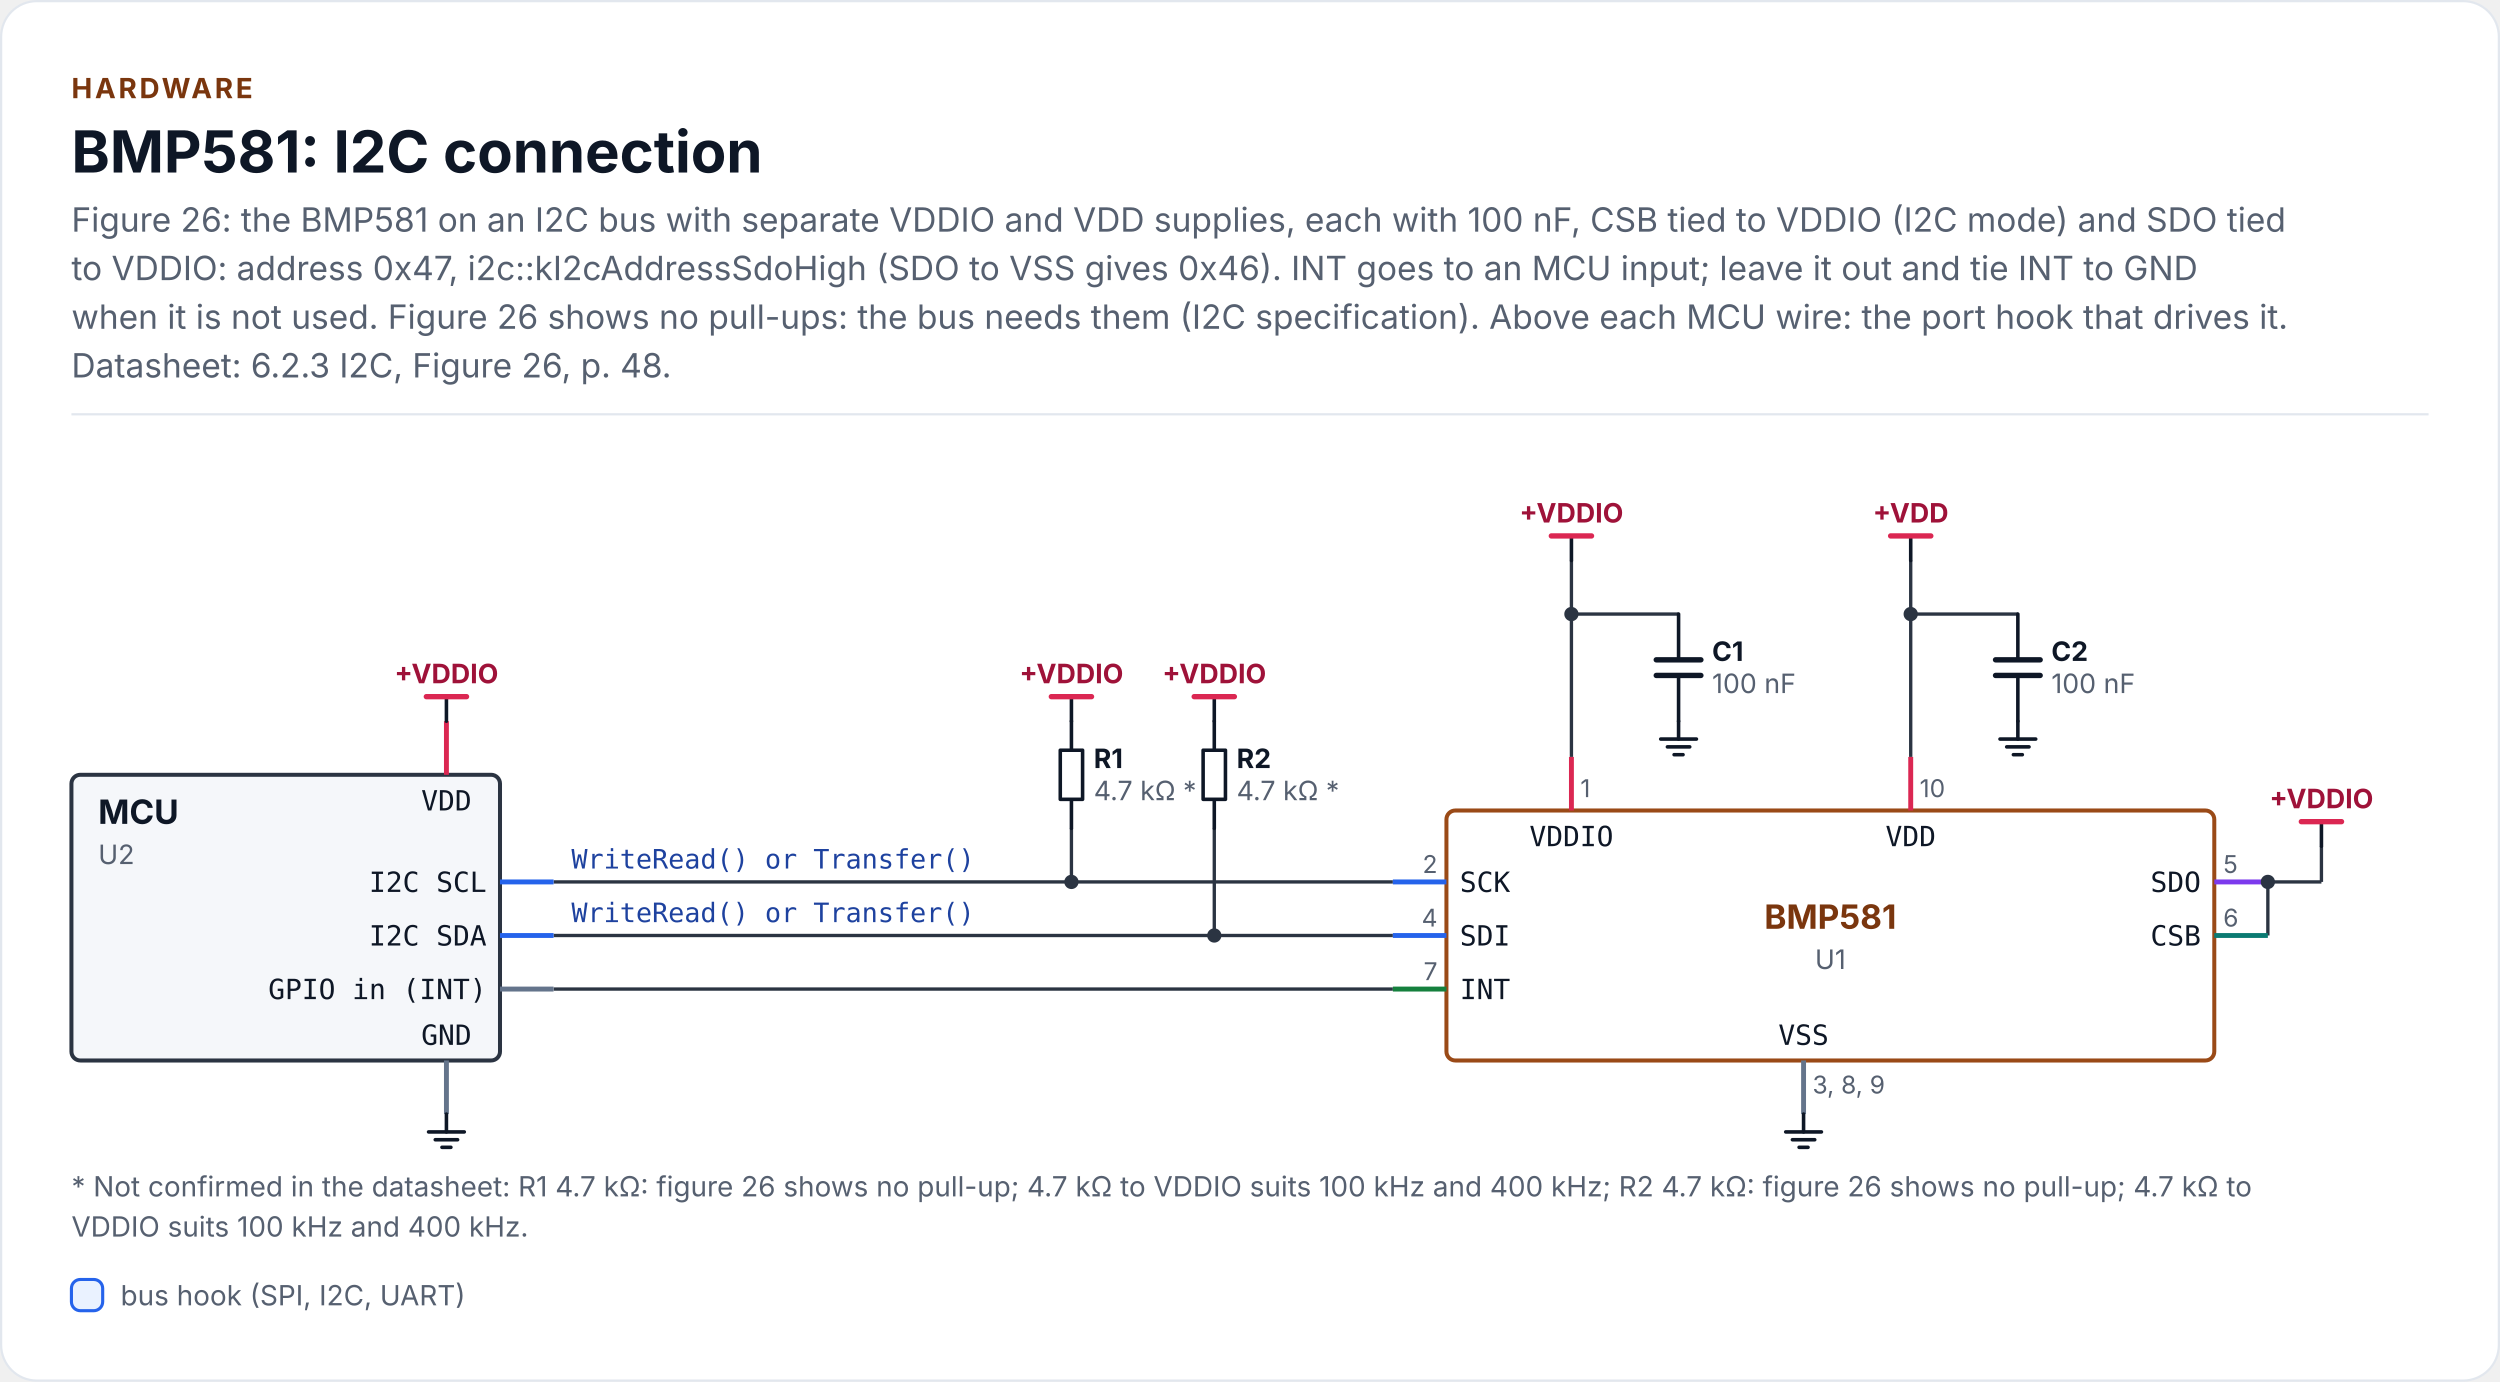
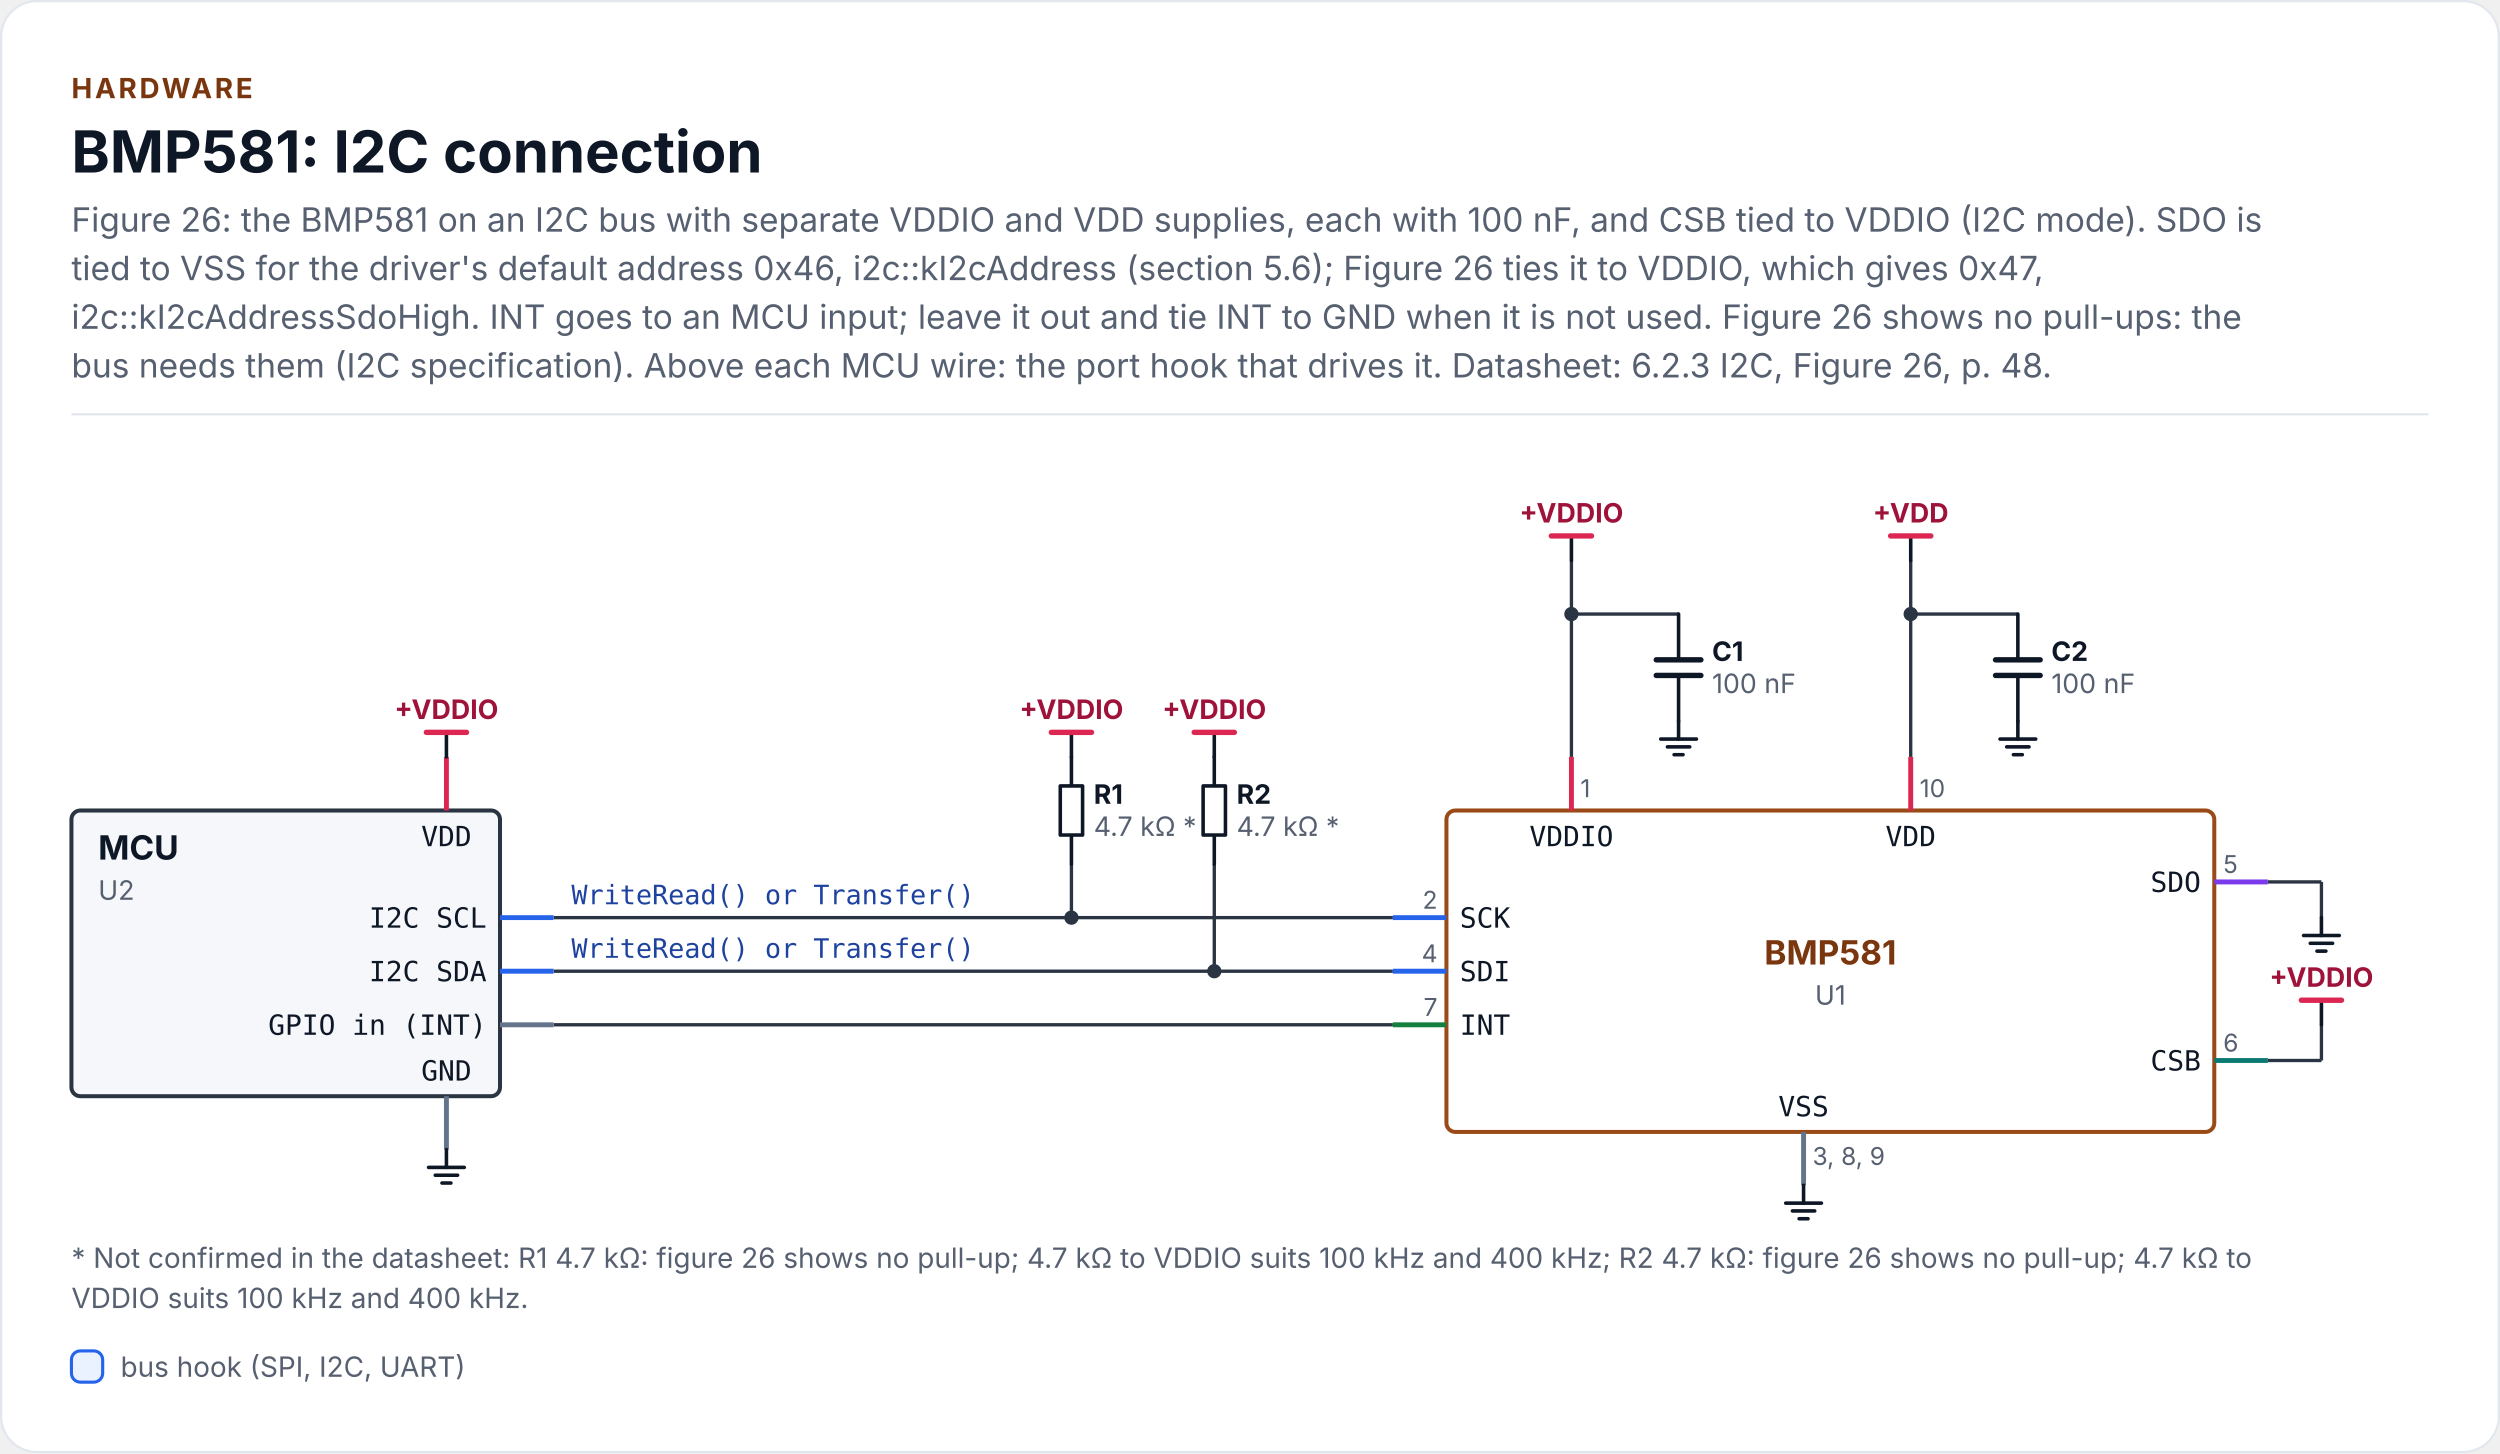
- <svg xmlns="http://www.w3.org/2000/svg" width="1120" height="619" viewBox="0 0 1120 619" role="img" aria-labelledby="chip-circuit-i2c-title chip-circuit-i2c-desc" font-family="Inter, 'Segoe UI', Roboto, 'Helvetica Neue', Arial, sans-serif">
-   <rect x="0.5" y="0.5" width="1119" height="618" rx="16" fill="#FFFFFF" stroke="#E2E7EE" />
+ <svg xmlns="http://www.w3.org/2000/svg" width="1120" height="651" viewBox="0 0 1120 651" role="img" aria-labelledby="chip-circuit-i2c-title chip-circuit-i2c-desc" font-family="Inter, 'Segoe UI', Roboto, 'Helvetica Neue', Arial, sans-serif">
+   <rect x="0.5" y="0.5" width="1119" height="650" rx="16" fill="#FFFFFF" stroke="#E2E7EE" />
  <text x="32" y="44" font-size="12.5" font-weight="700" letter-spacing="1.2" fill="#7A360E">HARDWARE</text>
  <text x="32" y="77.3" font-size="26" font-weight="700" fill="#0E1726">BMP581: I2C connection</text>
-   <text x="32" y="103.8" font-size="15" fill="#566070">Figure 26: the BMP581 on an I2C bus with separate VDDIO and VDD supplies, each with 100 nF, CSB tied to VDDIO (I2C mode) and SDO tied</text>
-   <text x="32" y="125.5" font-size="15" fill="#566070">to VDDIO: address 0x47, i2c::kI2cAddressSdoHigh (SDO to VSS gives 0x46). INT goes to an MCU input; leave it out and tie INT to GND</text>
-   <text x="32" y="147.3" font-size="15" fill="#566070">when it is not used. Figure 26 shows no pull-ups: the bus needs them (I2C specification). Above each MCU wire: the port hook that drives it.</text>
-   <text x="32" y="169.1" font-size="15" fill="#566070">Datasheet: 6.2.3 I2C, Figure 26, p. 48.</text>
+   <text x="32" y="103.8" font-size="15" fill="#566070">Figure 26: the BMP581 on an I2C bus with separate VDDIO and VDD supplies, each with 100 nF, and CSB tied to VDDIO (I2C mode). SDO is</text>
+   <text x="32" y="125.5" font-size="15" fill="#566070">tied to VSS for the driver's default address 0x46, i2c::kI2cAddress (section 5.6); Figure 26 ties it to VDDIO, which gives 0x47,</text>
+   <text x="32" y="147.3" font-size="15" fill="#566070">i2c::kI2cAddressSdoHigh. INT goes to an MCU input; leave it out and tie INT to GND when it is not used. Figure 26 shows no pull-ups: the</text>
+   <text x="32" y="169.1" font-size="15" fill="#566070">bus needs them (I2C specification). Above each MCU wire: the port hook that drives it. Datasheet: 6.2.3 I2C, Figure 26, p. 48.</text>
  <rect x="32" y="185.1" width="1056" height="1" fill="#E2E7EE" />
  <path d="M856 251.1 L856 339.1" fill="none" stroke="#2B3442" stroke-width="1.5" />
  <path d="M856 275.1 L904 275.1" fill="none" stroke="#2B3442" stroke-width="1.5" />
  <path d="M704 251.1 L704 339.1" fill="none" stroke="#2B3442" stroke-width="1.5" />
  <path d="M704 275.1 L752 275.1" fill="none" stroke="#2B3442" stroke-width="1.5" />
+   <path d="M1016 475.1 L1040 475.1" fill="none" stroke="#2B3442" stroke-width="1.5" />
+   <path d="M1040 459.1 L1040 475.1" fill="none" stroke="#2B3442" stroke-width="1.5" />
  <path d="M1016 395.1 L1040 395.1" fill="none" stroke="#2B3442" stroke-width="1.5" />
-   <path d="M1016 395.1 L1016 419.1" fill="none" stroke="#2B3442" stroke-width="1.5" />
-   <path d="M1040 379.1 L1040 395.1" fill="none" stroke="#2B3442" stroke-width="1.5" />
-   <path d="M248 443.1 L624 443.1" fill="none" stroke="#2B3442" stroke-width="1.5" />
-   <path d="M248 395.1 L624 395.1" fill="none" stroke="#2B3442" stroke-width="1.5" />
-   <path d="M480 371.1 L480 395.1" fill="none" stroke="#2B3442" stroke-width="1.5" />
-   <path d="M248 419.1 L624 419.1" fill="none" stroke="#2B3442" stroke-width="1.5" />
-   <path d="M544 371.1 L544 419.1" fill="none" stroke="#2B3442" stroke-width="1.5" />
-   <rect x="648" y="363.1" width="344" height="112" rx="4" fill="#FFFFFF" stroke="#9A4A17" stroke-width="1.8" />
-   <path d="M648 395.1 L624 395.1" fill="none" stroke="#2563EB" stroke-width="2.2" stroke-linecap="butt" stroke-linejoin="round" />
-   <path d="M648 419.1 L624 419.1" fill="none" stroke="#2563EB" stroke-width="2.2" stroke-linecap="butt" stroke-linejoin="round" />
-   <path d="M648 443.1 L624 443.1" fill="none" stroke="#15803D" stroke-width="2.2" stroke-linecap="butt" stroke-linejoin="round" />
+   <path d="M1040 395.1 L1040 411.1" fill="none" stroke="#2B3442" stroke-width="1.5" />
+   <path d="M248 459.1 L624 459.1" fill="none" stroke="#2B3442" stroke-width="1.5" />
+   <path d="M248 411.1 L624 411.1" fill="none" stroke="#2B3442" stroke-width="1.5" />
+   <path d="M480 387.1 L480 411.1" fill="none" stroke="#2B3442" stroke-width="1.5" />
+   <path d="M248 435.1 L624 435.1" fill="none" stroke="#2B3442" stroke-width="1.5" />
+   <path d="M544 387.1 L544 435.1" fill="none" stroke="#2B3442" stroke-width="1.5" />
+   <rect x="648" y="363.1" width="344" height="144" rx="4" fill="#FFFFFF" stroke="#9A4A17" stroke-width="1.8" />
+   <path d="M648 411.1 L624 411.1" fill="none" stroke="#2563EB" stroke-width="2.2" stroke-linecap="butt" stroke-linejoin="round" />
+   <path d="M648 435.1 L624 435.1" fill="none" stroke="#2563EB" stroke-width="2.2" stroke-linecap="butt" stroke-linejoin="round" />
+   <path d="M648 459.1 L624 459.1" fill="none" stroke="#15803D" stroke-width="2.2" stroke-linecap="butt" stroke-linejoin="round" />
  <path d="M992 395.1 L1016 395.1" fill="none" stroke="#7C3AED" stroke-width="2.2" stroke-linecap="butt" stroke-linejoin="round" />
-   <path d="M992 419.1 L1016 419.1" fill="none" stroke="#0B7A72" stroke-width="2.2" stroke-linecap="butt" stroke-linejoin="round" />
+   <path d="M992 475.1 L1016 475.1" fill="none" stroke="#0B7A72" stroke-width="2.2" stroke-linecap="butt" stroke-linejoin="round" />
  <path d="M704 363.1 L704 339.1" fill="none" stroke="#DB2752" stroke-width="2.2" stroke-linecap="butt" stroke-linejoin="round" />
  <path d="M856 363.1 L856 339.1" fill="none" stroke="#DB2752" stroke-width="2.2" stroke-linecap="butt" stroke-linejoin="round" />
-   <path d="M808 475.1 L808 499.1" fill="none" stroke="#64748B" stroke-width="2.2" stroke-linecap="butt" stroke-linejoin="round" />
-   <rect x="32" y="347.1" width="192" height="128" rx="4" fill="#F5F7FA" stroke="#2B3442" stroke-width="1.8" />
-   <path d="M224 395.1 L248 395.1" fill="none" stroke="#2563EB" stroke-width="2.2" stroke-linecap="butt" stroke-linejoin="round" />
-   <path d="M224 419.1 L248 419.1" fill="none" stroke="#2563EB" stroke-width="2.2" stroke-linecap="butt" stroke-linejoin="round" />
-   <path d="M224 443.1 L248 443.1" fill="none" stroke="#64748B" stroke-width="2.2" stroke-linecap="butt" stroke-linejoin="round" />
-   <path d="M200 347.1 L200 323.1" fill="none" stroke="#DB2752" stroke-width="2.2" stroke-linecap="butt" stroke-linejoin="round" />
-   <path d="M200 475.1 L200 499.1" fill="none" stroke="#64748B" stroke-width="2.2" stroke-linecap="butt" stroke-linejoin="round" />
+   <path d="M808 507.1 L808 531" fill="none" stroke="#64748B" stroke-width="2.2" stroke-linecap="butt" stroke-linejoin="round" />
+   <rect x="32" y="363.1" width="192" height="128" rx="4" fill="#F5F7FA" stroke="#2B3442" stroke-width="1.8" />
+   <path d="M224 411.1 L248 411.1" fill="none" stroke="#2563EB" stroke-width="2.2" stroke-linecap="butt" stroke-linejoin="round" />
+   <path d="M224 435.1 L248 435.1" fill="none" stroke="#2563EB" stroke-width="2.2" stroke-linecap="butt" stroke-linejoin="round" />
+   <path d="M224 459.1 L248 459.1" fill="none" stroke="#64748B" stroke-width="2.2" stroke-linecap="butt" stroke-linejoin="round" />
+   <path d="M200 363.1 L200 339.1" fill="none" stroke="#DB2752" stroke-width="2.2" stroke-linecap="butt" stroke-linejoin="round" />
+   <path d="M200 491.1 L200 515" fill="none" stroke="#64748B" stroke-width="2.2" stroke-linecap="butt" stroke-linejoin="round" />
  <path d="M704 251.1 L704 240.1" fill="none" stroke="#0E1726" stroke-width="1.6" stroke-linecap="round" stroke-linejoin="round" />
  <path d="M695 240.1 L713 240.1" fill="none" stroke="#DB2752" stroke-width="2.4" stroke-linecap="round" stroke-linejoin="round" />
  <path d="M752 275.1 L752 295.6" fill="none" stroke="#0E1726" stroke-width="1.6" stroke-linecap="round" stroke-linejoin="round" />
  <path d="M752 302.6 L752 323.1" fill="none" stroke="#0E1726" stroke-width="1.6" stroke-linecap="round" stroke-linejoin="round" />
  <path d="M742 295.6 L762 295.6" fill="none" stroke="#0E1726" stroke-width="2.4" stroke-linecap="round" stroke-linejoin="round" />
  <path d="M742 302.6 L762 302.6" fill="none" stroke="#0E1726" stroke-width="2.4" stroke-linecap="round" stroke-linejoin="round" />
  <path d="M752 323.1 L752 331.1" fill="none" stroke="#0E1726" stroke-width="1.6" stroke-linecap="round" stroke-linejoin="round" />
  <path d="M744 331.1 L760 331.1" fill="none" stroke="#0E1726" stroke-width="1.6" stroke-linecap="round" stroke-linejoin="round" />
  <path d="M747 334.6 L757 334.6" fill="none" stroke="#0E1726" stroke-width="1.6" stroke-linecap="round" stroke-linejoin="round" />
  <path d="M750 338.1 L754 338.1" fill="none" stroke="#0E1726" stroke-width="1.6" stroke-linecap="round" stroke-linejoin="round" />
  <path d="M856 251.1 L856 240.1" fill="none" stroke="#0E1726" stroke-width="1.6" stroke-linecap="round" stroke-linejoin="round" />
  <path d="M847 240.1 L865 240.1" fill="none" stroke="#DB2752" stroke-width="2.4" stroke-linecap="round" stroke-linejoin="round" />
  <path d="M904 275.1 L904 295.6" fill="none" stroke="#0E1726" stroke-width="1.6" stroke-linecap="round" stroke-linejoin="round" />
  <path d="M904 302.6 L904 323.1" fill="none" stroke="#0E1726" stroke-width="1.6" stroke-linecap="round" stroke-linejoin="round" />
  <path d="M894 295.6 L914 295.6" fill="none" stroke="#0E1726" stroke-width="2.4" stroke-linecap="round" stroke-linejoin="round" />
  <path d="M894 302.6 L914 302.6" fill="none" stroke="#0E1726" stroke-width="2.4" stroke-linecap="round" stroke-linejoin="round" />
  <path d="M904 323.1 L904 331.1" fill="none" stroke="#0E1726" stroke-width="1.6" stroke-linecap="round" stroke-linejoin="round" />
  <path d="M896 331.1 L912 331.1" fill="none" stroke="#0E1726" stroke-width="1.6" stroke-linecap="round" stroke-linejoin="round" />
  <path d="M899 334.6 L909 334.6" fill="none" stroke="#0E1726" stroke-width="1.6" stroke-linecap="round" stroke-linejoin="round" />
  <path d="M902 338.1 L906 338.1" fill="none" stroke="#0E1726" stroke-width="1.6" stroke-linecap="round" stroke-linejoin="round" />
-   <path d="M808 499.1 L808 507.1" fill="none" stroke="#0E1726" stroke-width="1.6" stroke-linecap="round" stroke-linejoin="round" />
-   <path d="M800 507.1 L816 507.1" fill="none" stroke="#0E1726" stroke-width="1.6" stroke-linecap="round" stroke-linejoin="round" />
-   <path d="M803 510.6 L813 510.6" fill="none" stroke="#0E1726" stroke-width="1.6" stroke-linecap="round" stroke-linejoin="round" />
-   <path d="M806 514 L810 514" fill="none" stroke="#0E1726" stroke-width="1.6" stroke-linecap="round" stroke-linejoin="round" />
-   <path d="M200 323.1 L200 312.1" fill="none" stroke="#0E1726" stroke-width="1.6" stroke-linecap="round" stroke-linejoin="round" />
-   <path d="M191 312.1 L209 312.1" fill="none" stroke="#DB2752" stroke-width="2.4" stroke-linecap="round" stroke-linejoin="round" />
-   <path d="M200 499.1 L200 507.1" fill="none" stroke="#0E1726" stroke-width="1.6" stroke-linecap="round" stroke-linejoin="round" />
-   <path d="M192 507.1 L208 507.1" fill="none" stroke="#0E1726" stroke-width="1.6" stroke-linecap="round" stroke-linejoin="round" />
-   <path d="M195 510.6 L205 510.6" fill="none" stroke="#0E1726" stroke-width="1.6" stroke-linecap="round" stroke-linejoin="round" />
-   <path d="M198 514 L202 514" fill="none" stroke="#0E1726" stroke-width="1.6" stroke-linecap="round" stroke-linejoin="round" />
-   <path d="M480 323.1 L480 336.1" fill="none" stroke="#0E1726" stroke-width="1.6" stroke-linecap="round" stroke-linejoin="round" />
-   <path d="M480 358.1 L480 371.1" fill="none" stroke="#0E1726" stroke-width="1.6" stroke-linecap="round" stroke-linejoin="round" />
-   <path d="M475 336.1 L475 358.1 L485 358.1 L485 336.1 Z" fill="#FFFFFF" stroke="#0E1726" stroke-width="1.6" stroke-linecap="round" stroke-linejoin="round" />
-   <path d="M480 323.1 L480 312.1" fill="none" stroke="#0E1726" stroke-width="1.6" stroke-linecap="round" stroke-linejoin="round" />
-   <path d="M471 312.1 L489 312.1" fill="none" stroke="#DB2752" stroke-width="2.4" stroke-linecap="round" stroke-linejoin="round" />
-   <path d="M544 323.1 L544 336.1" fill="none" stroke="#0E1726" stroke-width="1.6" stroke-linecap="round" stroke-linejoin="round" />
-   <path d="M544 358.1 L544 371.1" fill="none" stroke="#0E1726" stroke-width="1.6" stroke-linecap="round" stroke-linejoin="round" />
-   <path d="M539 336.1 L539 358.1 L549 358.1 L549 336.1 Z" fill="#FFFFFF" stroke="#0E1726" stroke-width="1.6" stroke-linecap="round" stroke-linejoin="round" />
-   <path d="M544 323.1 L544 312.1" fill="none" stroke="#0E1726" stroke-width="1.6" stroke-linecap="round" stroke-linejoin="round" />
-   <path d="M535 312.1 L553 312.1" fill="none" stroke="#DB2752" stroke-width="2.4" stroke-linecap="round" stroke-linejoin="round" />
-   <path d="M1040 379.1 L1040 368.1" fill="none" stroke="#0E1726" stroke-width="1.6" stroke-linecap="round" stroke-linejoin="round" />
-   <path d="M1031 368.1 L1049 368.1" fill="none" stroke="#DB2752" stroke-width="2.4" stroke-linecap="round" stroke-linejoin="round" />
-   <text x="654" y="399.6" font-size="12.5" font-family="'JetBrains Mono', 'SFMono-Regular', Menlo, Consolas, monospace" fill="#0E1726">SCK</text>
-   <text x="644" y="391.1" font-size="11" text-anchor="end" fill="#566070">2</text>
-   <text x="654" y="423.6" font-size="12.5" font-family="'JetBrains Mono', 'SFMono-Regular', Menlo, Consolas, monospace" fill="#0E1726">SDI</text>
-   <text x="644" y="415.1" font-size="11" text-anchor="end" fill="#566070">4</text>
-   <text x="654" y="447.6" font-size="12.5" font-family="'JetBrains Mono', 'SFMono-Regular', Menlo, Consolas, monospace" fill="#0E1726">INT</text>
-   <text x="644" y="439.1" font-size="11" text-anchor="end" fill="#566070">7</text>
+   <path d="M808 531 L808 539" fill="none" stroke="#0E1726" stroke-width="1.6" stroke-linecap="round" stroke-linejoin="round" />
+   <path d="M800 539 L816 539" fill="none" stroke="#0E1726" stroke-width="1.6" stroke-linecap="round" stroke-linejoin="round" />
+   <path d="M803 542.5 L813 542.5" fill="none" stroke="#0E1726" stroke-width="1.6" stroke-linecap="round" stroke-linejoin="round" />
+   <path d="M806 546 L810 546" fill="none" stroke="#0E1726" stroke-width="1.6" stroke-linecap="round" stroke-linejoin="round" />
+   <path d="M200 339.1 L200 328.1" fill="none" stroke="#0E1726" stroke-width="1.6" stroke-linecap="round" stroke-linejoin="round" />
+   <path d="M191 328.1 L209 328.1" fill="none" stroke="#DB2752" stroke-width="2.4" stroke-linecap="round" stroke-linejoin="round" />
+   <path d="M200 515 L200 523" fill="none" stroke="#0E1726" stroke-width="1.6" stroke-linecap="round" stroke-linejoin="round" />
+   <path d="M192 523 L208 523" fill="none" stroke="#0E1726" stroke-width="1.6" stroke-linecap="round" stroke-linejoin="round" />
+   <path d="M195 526.5 L205 526.5" fill="none" stroke="#0E1726" stroke-width="1.6" stroke-linecap="round" stroke-linejoin="round" />
+   <path d="M198 530 L202 530" fill="none" stroke="#0E1726" stroke-width="1.6" stroke-linecap="round" stroke-linejoin="round" />
+   <path d="M480 339.1 L480 352.1" fill="none" stroke="#0E1726" stroke-width="1.6" stroke-linecap="round" stroke-linejoin="round" />
+   <path d="M480 374.1 L480 387.1" fill="none" stroke="#0E1726" stroke-width="1.6" stroke-linecap="round" stroke-linejoin="round" />
+   <path d="M475 352.1 L475 374.1 L485 374.1 L485 352.1 Z" fill="#FFFFFF" stroke="#0E1726" stroke-width="1.6" stroke-linecap="round" stroke-linejoin="round" />
+   <path d="M480 339.1 L480 328.1" fill="none" stroke="#0E1726" stroke-width="1.6" stroke-linecap="round" stroke-linejoin="round" />
+   <path d="M471 328.1 L489 328.1" fill="none" stroke="#DB2752" stroke-width="2.4" stroke-linecap="round" stroke-linejoin="round" />
+   <path d="M544 339.1 L544 352.1" fill="none" stroke="#0E1726" stroke-width="1.6" stroke-linecap="round" stroke-linejoin="round" />
+   <path d="M544 374.1 L544 387.1" fill="none" stroke="#0E1726" stroke-width="1.6" stroke-linecap="round" stroke-linejoin="round" />
+   <path d="M539 352.1 L539 374.1 L549 374.1 L549 352.1 Z" fill="#FFFFFF" stroke="#0E1726" stroke-width="1.6" stroke-linecap="round" stroke-linejoin="round" />
+   <path d="M544 339.1 L544 328.1" fill="none" stroke="#0E1726" stroke-width="1.6" stroke-linecap="round" stroke-linejoin="round" />
+   <path d="M535 328.1 L553 328.1" fill="none" stroke="#DB2752" stroke-width="2.4" stroke-linecap="round" stroke-linejoin="round" />
+   <path d="M1040 411.1 L1040 419.1" fill="none" stroke="#0E1726" stroke-width="1.6" stroke-linecap="round" stroke-linejoin="round" />
+   <path d="M1032 419.1 L1048 419.1" fill="none" stroke="#0E1726" stroke-width="1.6" stroke-linecap="round" stroke-linejoin="round" />
+   <path d="M1035 422.6 L1045 422.6" fill="none" stroke="#0E1726" stroke-width="1.6" stroke-linecap="round" stroke-linejoin="round" />
+   <path d="M1038 426.1 L1042 426.1" fill="none" stroke="#0E1726" stroke-width="1.6" stroke-linecap="round" stroke-linejoin="round" />
+   <path d="M1040 459.1 L1040 448.1" fill="none" stroke="#0E1726" stroke-width="1.6" stroke-linecap="round" stroke-linejoin="round" />
+   <path d="M1031 448.1 L1049 448.1" fill="none" stroke="#DB2752" stroke-width="2.4" stroke-linecap="round" stroke-linejoin="round" />
+   <text x="654" y="415.6" font-size="12.5" font-family="'JetBrains Mono', 'SFMono-Regular', Menlo, Consolas, monospace" fill="#0E1726">SCK</text>
+   <text x="644" y="407.1" font-size="11" text-anchor="end" fill="#566070">2</text>
+   <text x="654" y="439.6" font-size="12.5" font-family="'JetBrains Mono', 'SFMono-Regular', Menlo, Consolas, monospace" fill="#0E1726">SDI</text>
+   <text x="644" y="431.1" font-size="11" text-anchor="end" fill="#566070">4</text>
+   <text x="654" y="463.6" font-size="12.5" font-family="'JetBrains Mono', 'SFMono-Regular', Menlo, Consolas, monospace" fill="#0E1726">INT</text>
+   <text x="644" y="455.1" font-size="11" text-anchor="end" fill="#566070">7</text>
  <text x="986" y="399.6" font-size="12.5" font-family="'JetBrains Mono', 'SFMono-Regular', Menlo, Consolas, monospace" text-anchor="end" fill="#0E1726">SDO</text>
  <text x="996" y="391.1" font-size="11" fill="#566070">5</text>
-   <text x="986" y="423.6" font-size="12.5" font-family="'JetBrains Mono', 'SFMono-Regular', Menlo, Consolas, monospace" text-anchor="end" fill="#0E1726">CSB</text>
-   <text x="996" y="415.1" font-size="11" fill="#566070">6</text>
+   <text x="986" y="479.6" font-size="12.5" font-family="'JetBrains Mono', 'SFMono-Regular', Menlo, Consolas, monospace" text-anchor="end" fill="#0E1726">CSB</text>
+   <text x="996" y="471.1" font-size="11" fill="#566070">6</text>
  <text x="704" y="379.1" font-size="12.5" font-family="'JetBrains Mono', 'SFMono-Regular', Menlo, Consolas, monospace" text-anchor="middle" fill="#0E1726">VDDIO</text>
  <text x="708" y="357.1" font-size="11" fill="#566070">1</text>
  <text x="856" y="379.1" font-size="12.5" font-family="'JetBrains Mono', 'SFMono-Regular', Menlo, Consolas, monospace" text-anchor="middle" fill="#0E1726">VDD</text>
  <text x="860" y="357.1" font-size="11" fill="#566070">10</text>
-   <text x="808" y="468.1" font-size="12.5" font-family="'JetBrains Mono', 'SFMono-Regular', Menlo, Consolas, monospace" text-anchor="middle" fill="#0E1726">VSS</text>
-   <text x="812" y="489.9" font-size="11" fill="#566070">3, 8, 9</text>
-   <text x="820" y="416.1" font-size="15" font-weight="700" text-anchor="middle" fill="#7A360E">BMP581</text>
-   <text x="820" y="434.1" font-size="12" text-anchor="middle" fill="#566070">U1</text>
-   <text x="218" y="399.6" font-size="12.5" font-family="'JetBrains Mono', 'SFMono-Regular', Menlo, Consolas, monospace" text-anchor="end" fill="#0E1726">I2C SCL</text>
-   <text x="218" y="423.6" font-size="12.5" font-family="'JetBrains Mono', 'SFMono-Regular', Menlo, Consolas, monospace" text-anchor="end" fill="#0E1726">I2C SDA</text>
-   <text x="218" y="447.6" font-size="12.5" font-family="'JetBrains Mono', 'SFMono-Regular', Menlo, Consolas, monospace" text-anchor="end" fill="#0E1726">GPIO in (INT)</text>
-   <text x="200" y="363.1" font-size="12.5" font-family="'JetBrains Mono', 'SFMono-Regular', Menlo, Consolas, monospace" text-anchor="middle" fill="#0E1726">VDD</text>
-   <text x="200" y="468.1" font-size="12.5" font-family="'JetBrains Mono', 'SFMono-Regular', Menlo, Consolas, monospace" text-anchor="middle" fill="#0E1726">GND</text>
-   <text x="44" y="369.1" font-size="15" font-weight="700" fill="#0E1726">MCU</text>
-   <text x="44" y="387.1" font-size="12" fill="#566070">U2</text>
+   <text x="808" y="500.1" font-size="12.5" font-family="'JetBrains Mono', 'SFMono-Regular', Menlo, Consolas, monospace" text-anchor="middle" fill="#0E1726">VSS</text>
+   <text x="812" y="521.9" font-size="11" fill="#566070">3, 8, 9</text>
+   <text x="820" y="432.1" font-size="15" font-weight="700" text-anchor="middle" fill="#7A360E">BMP581</text>
+   <text x="820" y="450.1" font-size="12" text-anchor="middle" fill="#566070">U1</text>
+   <text x="218" y="415.6" font-size="12.5" font-family="'JetBrains Mono', 'SFMono-Regular', Menlo, Consolas, monospace" text-anchor="end" fill="#0E1726">I2C SCL</text>
+   <text x="218" y="439.6" font-size="12.5" font-family="'JetBrains Mono', 'SFMono-Regular', Menlo, Consolas, monospace" text-anchor="end" fill="#0E1726">I2C SDA</text>
+   <text x="218" y="463.6" font-size="12.5" font-family="'JetBrains Mono', 'SFMono-Regular', Menlo, Consolas, monospace" text-anchor="end" fill="#0E1726">GPIO in (INT)</text>
+   <text x="200" y="379.1" font-size="12.5" font-family="'JetBrains Mono', 'SFMono-Regular', Menlo, Consolas, monospace" text-anchor="middle" fill="#0E1726">VDD</text>
+   <text x="200" y="484.1" font-size="12.5" font-family="'JetBrains Mono', 'SFMono-Regular', Menlo, Consolas, monospace" text-anchor="middle" fill="#0E1726">GND</text>
+   <text x="44" y="385.1" font-size="15" font-weight="700" fill="#0E1726">MCU</text>
+   <text x="44" y="403.1" font-size="12" fill="#566070">U2</text>
  <text x="704" y="234.1" font-size="12" font-weight="700" text-anchor="middle" fill="#9F1239">+VDDIO</text>
  <text x="767" y="296.1" font-size="12" font-weight="700" fill="#0E1726">C1</text>
  <text x="767" y="310.5" font-size="12" fill="#566070">100 nF</text>
  <text x="856" y="234.1" font-size="12" font-weight="700" text-anchor="middle" fill="#9F1239">+VDD</text>
  <text x="919" y="296.1" font-size="12" font-weight="700" fill="#0E1726">C2</text>
  <text x="919" y="310.5" font-size="12" fill="#566070">100 nF</text>
-   <text x="200" y="306.1" font-size="12" font-weight="700" text-anchor="middle" fill="#9F1239">+VDDIO</text>
-   <text x="256" y="389.1" font-size="12" font-weight="500" font-family="'JetBrains Mono', 'SFMono-Regular', Menlo, Consolas, monospace" fill="#1E429F">WriteRead() or Transfer()</text>
-   <text x="256" y="413.1" font-size="12" font-weight="500" font-family="'JetBrains Mono', 'SFMono-Regular', Menlo, Consolas, monospace" fill="#1E429F">WriteRead() or Transfer()</text>
-   <text x="490" y="344.1" font-size="12" font-weight="700" fill="#0E1726">R1</text>
-   <text x="490" y="358.5" font-size="12" fill="#566070">4.7 kΩ *</text>
-   <text x="480" y="306.1" font-size="12" font-weight="700" text-anchor="middle" fill="#9F1239">+VDDIO</text>
-   <text x="554" y="344.1" font-size="12" font-weight="700" fill="#0E1726">R2</text>
-   <text x="554" y="358.5" font-size="12" fill="#566070">4.7 kΩ *</text>
-   <text x="544" y="306.1" font-size="12" font-weight="700" text-anchor="middle" fill="#9F1239">+VDDIO</text>
-   <text x="1040" y="362.1" font-size="12" font-weight="700" text-anchor="middle" fill="#9F1239">+VDDIO</text>
+   <text x="200" y="322.1" font-size="12" font-weight="700" text-anchor="middle" fill="#9F1239">+VDDIO</text>
+   <text x="256" y="405.1" font-size="12" font-weight="500" font-family="'JetBrains Mono', 'SFMono-Regular', Menlo, Consolas, monospace" fill="#1E429F">WriteRead() or Transfer()</text>
+   <text x="256" y="429.1" font-size="12" font-weight="500" font-family="'JetBrains Mono', 'SFMono-Regular', Menlo, Consolas, monospace" fill="#1E429F">WriteRead() or Transfer()</text>
+   <text x="490" y="360.1" font-size="12" font-weight="700" fill="#0E1726">R1</text>
+   <text x="490" y="374.5" font-size="12" fill="#566070">4.7 kΩ *</text>
+   <text x="480" y="322.1" font-size="12" font-weight="700" text-anchor="middle" fill="#9F1239">+VDDIO</text>
+   <text x="554" y="360.1" font-size="12" font-weight="700" fill="#0E1726">R2</text>
+   <text x="554" y="374.5" font-size="12" fill="#566070">4.7 kΩ *</text>
+   <text x="544" y="322.1" font-size="12" font-weight="700" text-anchor="middle" fill="#9F1239">+VDDIO</text>
+   <text x="1040" y="442.1" font-size="12" font-weight="700" text-anchor="middle" fill="#9F1239">+VDDIO</text>
  <circle cx="856" cy="275.1" r="3.2" fill="#2B3442" />
  <circle cx="704" cy="275.1" r="3.2" fill="#2B3442" />
-   <circle cx="1016" cy="395.1" r="3.2" fill="#2B3442" />
-   <circle cx="480" cy="395.1" r="3.2" fill="#2B3442" />
-   <circle cx="544" cy="419.1" r="3.2" fill="#2B3442" />
-   <text x="32" y="536" font-size="12.5" fill="#566070">* Not confirmed in the datasheet: R1 4.7 kΩ: figure 26 shows no pull-up; 4.7 kΩ to VDDIO suits 100 kHz and 400 kHz; R2 4.7 kΩ: figure 26 shows no pull-up; 4.7 kΩ to</text>
-   <text x="32" y="554" font-size="12.5" fill="#566070">VDDIO suits 100 kHz and 400 kHz.</text>
-   <rect x="32" y="573.2" width="14" height="14" rx="4" fill="#EAF2FF" stroke="#2563EB" stroke-width="1.4" />
-   <text x="54" y="584.8" font-size="12.5" fill="#566070">bus hook (SPI, I2C, UART)</text>
+   <circle cx="480" cy="411.1" r="3.2" fill="#2B3442" />
+   <circle cx="544" cy="435.1" r="3.2" fill="#2B3442" />
+   <text x="32" y="568" font-size="12.5" fill="#566070">* Not confirmed in the datasheet: R1 4.7 kΩ: figure 26 shows no pull-up; 4.7 kΩ to VDDIO suits 100 kHz and 400 kHz; R2 4.7 kΩ: figure 26 shows no pull-up; 4.7 kΩ to</text>
+   <text x="32" y="586" font-size="12.5" fill="#566070">VDDIO suits 100 kHz and 400 kHz.</text>
+   <rect x="32" y="605.2" width="14" height="14" rx="4" fill="#EAF2FF" stroke="#2563EB" stroke-width="1.4" />
+   <text x="54" y="616.8" font-size="12.5" fill="#566070">bus hook (SPI, I2C, UART)</text>
</svg>
